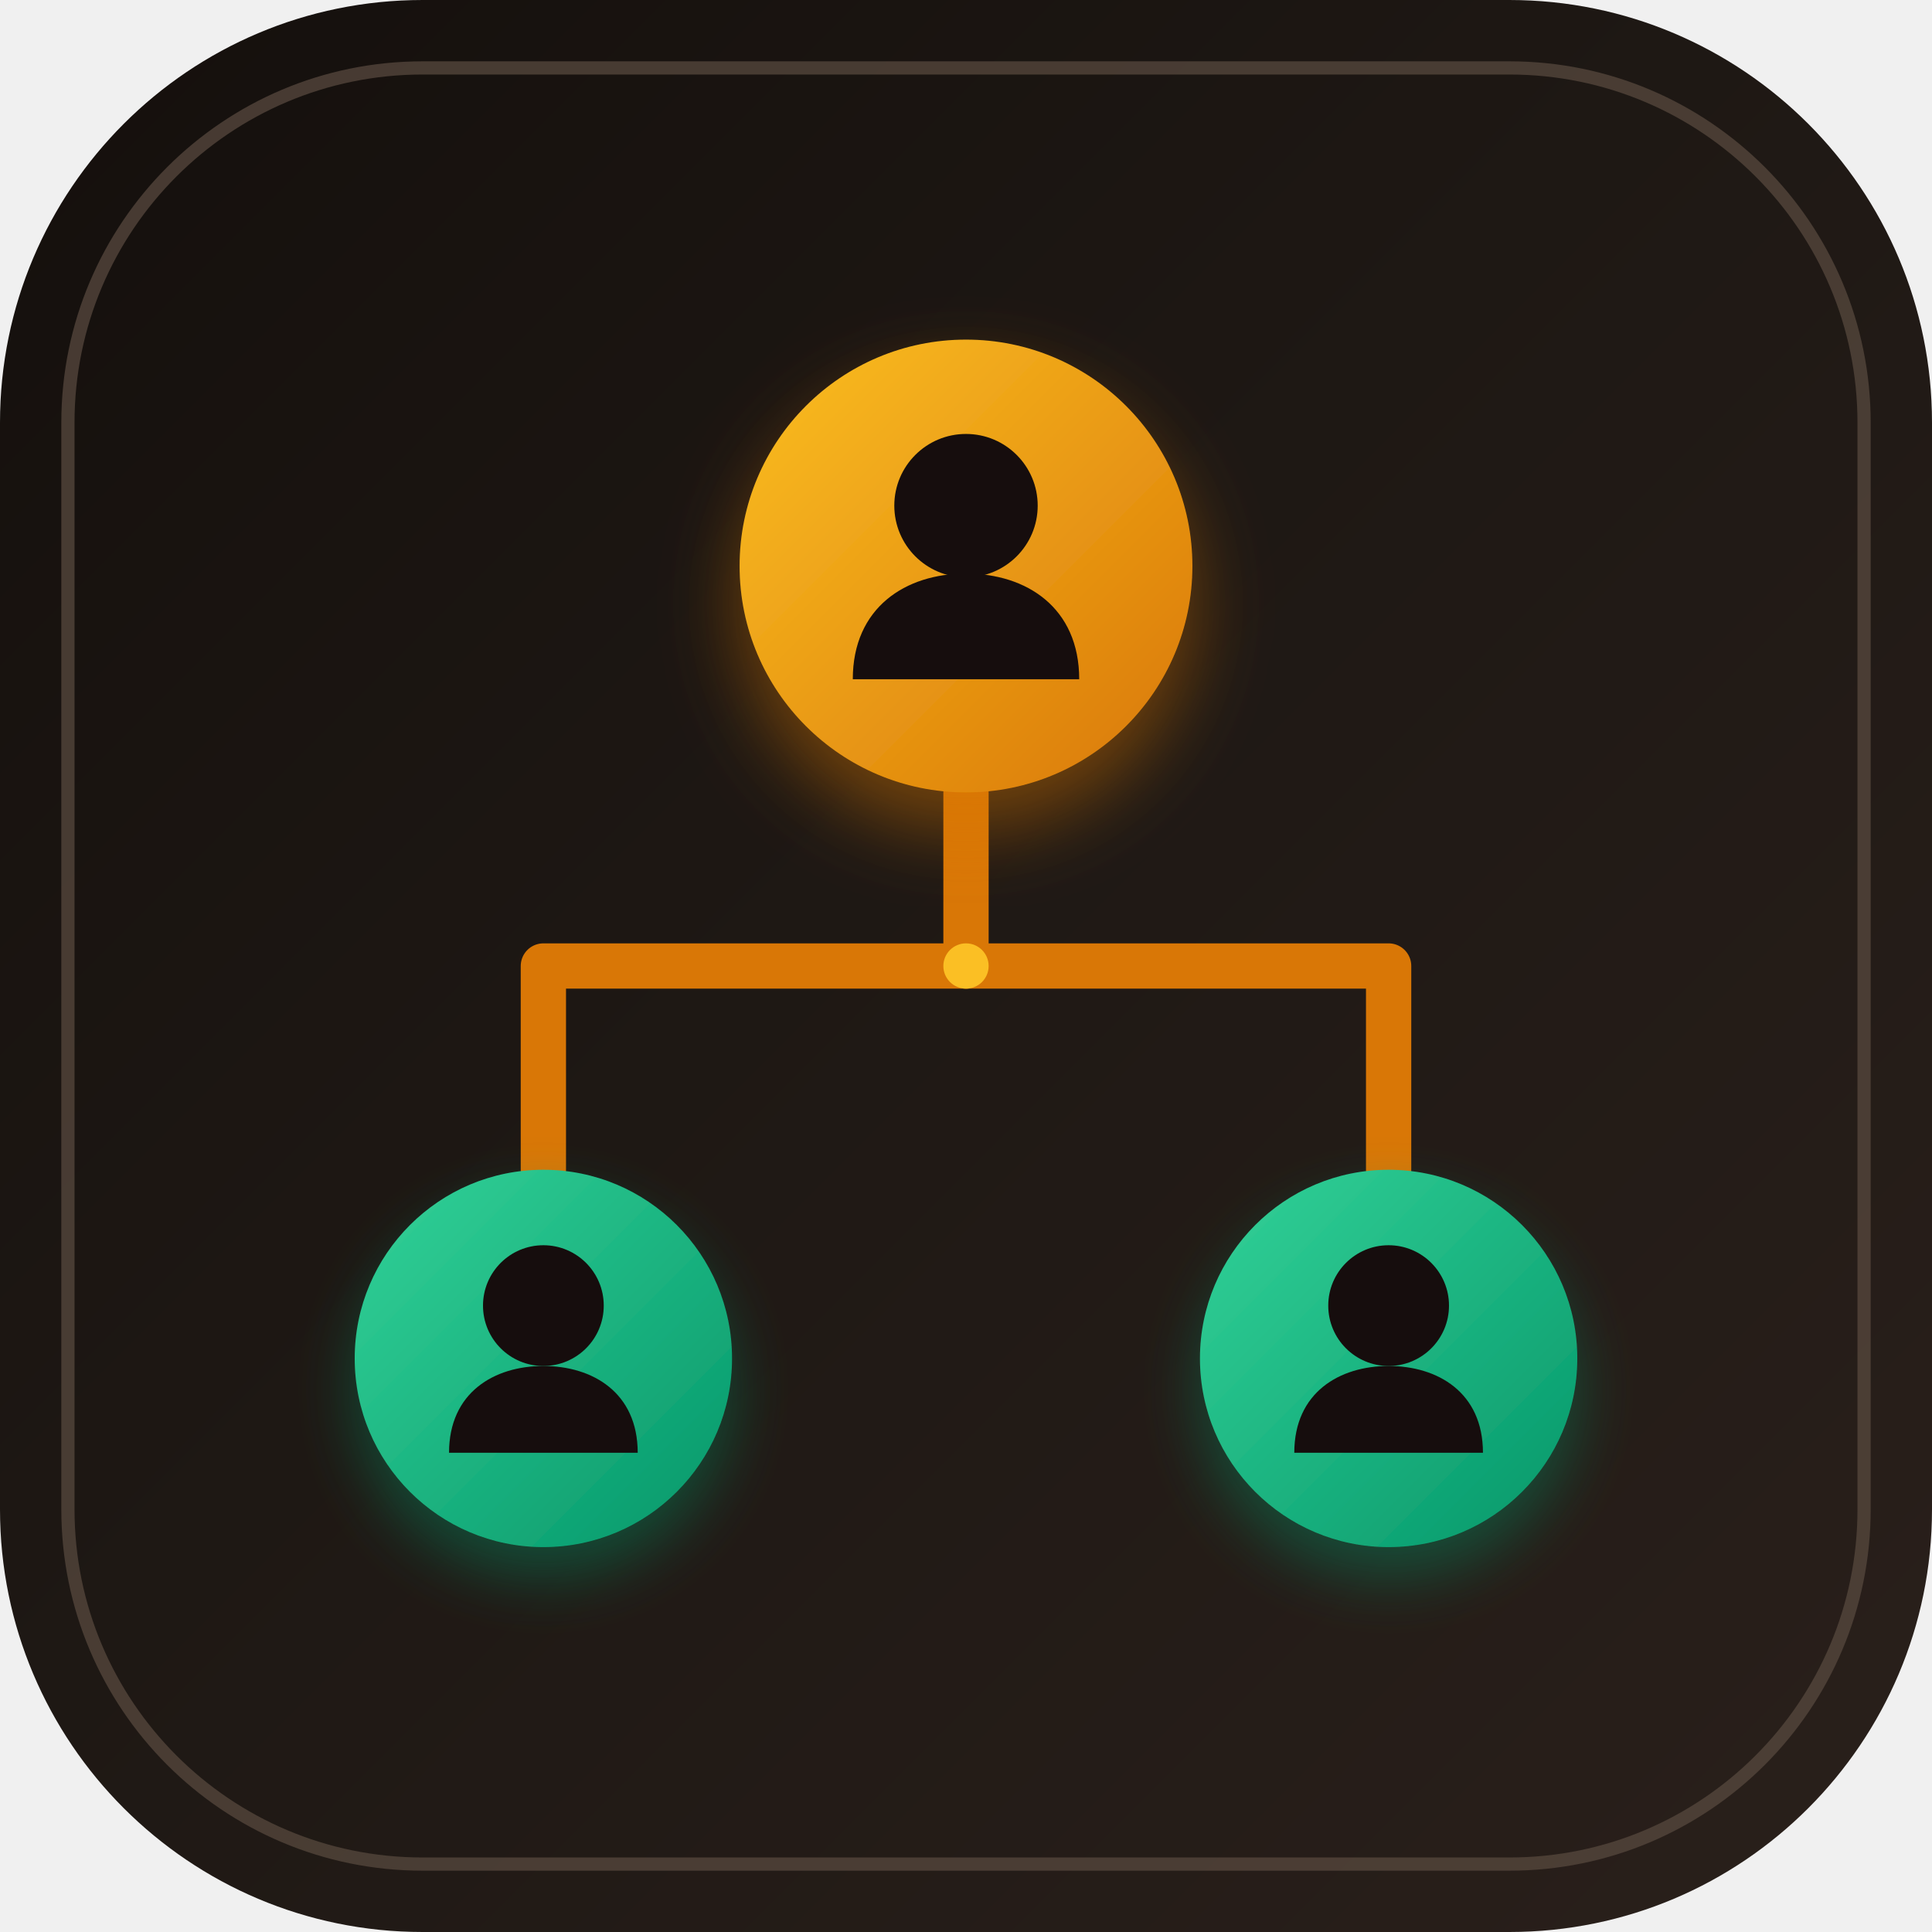
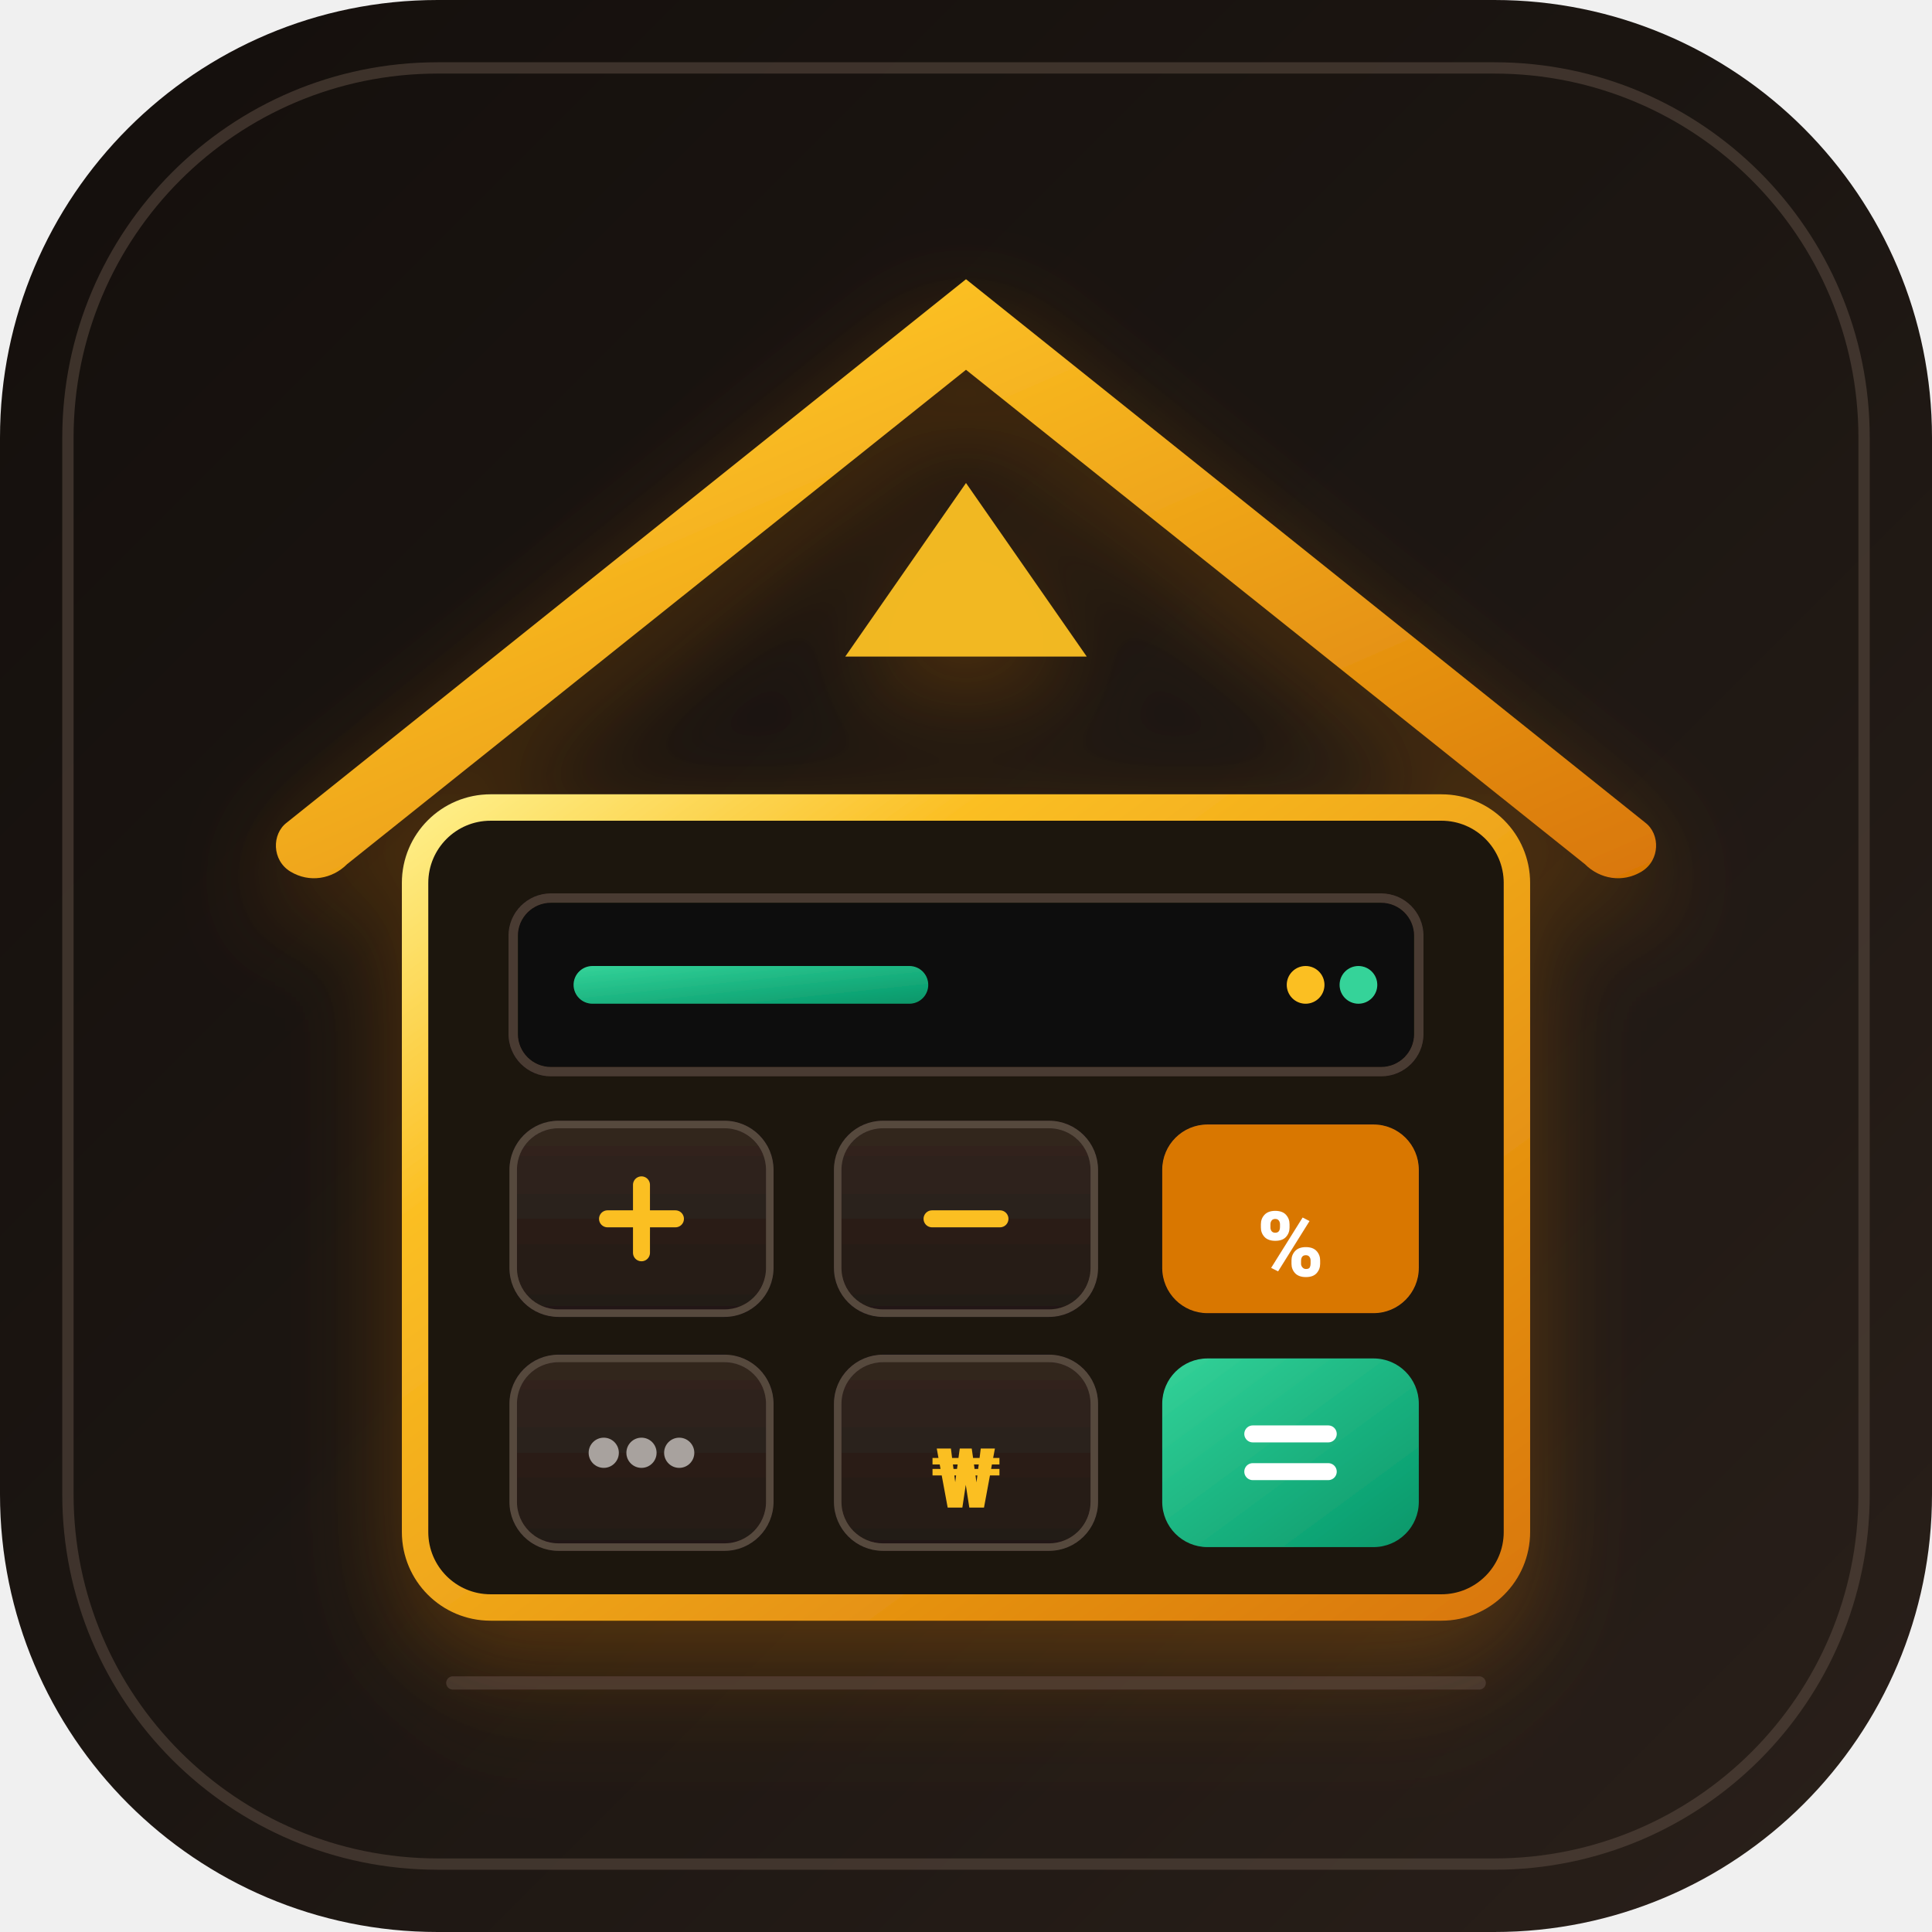
<svg xmlns="http://www.w3.org/2000/svg" viewBox="0 0 512 512" width="512" height="512">
  <defs>
    <linearGradient id="bgGrad" x1="0%" y1="0%" x2="100%" y2="100%">
      <stop offset="0%" stop-color="#140f0c" />
-       <stop offset="45%" stop-color="#1e1814" />
-       <stop offset="100%" stop-color="#2a201b" />
+       <stop offset="50%" stop-color="#1c1612" />
+       <stop offset="100%" stop-color="#2a201a" />
    </linearGradient>
-     <linearGradient id="goldGrad" x1="0%" y1="0%" x2="100%" y2="100%">
-       <stop offset="0%" stop-color="#fbbf24" />
+     <linearGradient id="amberGold" x1="0%" y1="0%" x2="100%" y2="100%">
+       <stop offset="0%" stop-color="#fef08a" />
+       <stop offset="25%" stop-color="#fbbf24" />
      <stop offset="100%" stop-color="#d97706" />
+     </linearGradient>
+     <linearGradient id="calcBorderGrad" x1="0%" y1="0%" x2="100%" y2="100%">
+       <stop offset="0%" stop-color="#f59e0b" />
+       <stop offset="100%" stop-color="#b45309" />
    </linearGradient>
    <linearGradient id="emeraldGrad" x1="0%" y1="0%" x2="100%" y2="100%">
      <stop offset="0%" stop-color="#34d399" />
      <stop offset="100%" stop-color="#059669" />
    </linearGradient>
-     <filter id="goldGlow" x="-25%" y="-25%" width="150%" height="150%">
-       <feDropShadow dx="0" dy="10" stdDeviation="10" flood-color="#d97706" flood-opacity="0.45" />
-     </filter>
-     <filter id="emeraldGlow" x="-25%" y="-25%" width="150%" height="150%">
-       <feDropShadow dx="0" dy="8" stdDeviation="8" flood-color="#059669" flood-opacity="0.4" />
+     <linearGradient id="keyGrad" x1="0%" y1="0%" x2="0%" y2="100%">
+       <stop offset="0%" stop-color="#32261f" />
+       <stop offset="100%" stop-color="#231914" />
+     </linearGradient>
+     <filter id="houseGlow" x="-20%" y="-20%" width="140%" height="140%">
+       <feDropShadow dx="0" dy="10" stdDeviation="14" flood-color="#d97706" flood-opacity="0.32" />
    </filter>
  </defs>
-   <rect width="512" height="512" rx="112" fill="url(#bgGrad)" />
-   <rect x="18" y="18" width="476" height="476" rx="94" fill="none" stroke="#57483e" stroke-width="3.5" stroke-opacity="0.75" />
-   <g stroke="#d97706" stroke-width="12" stroke-linecap="round" stroke-linejoin="round" fill="none">
-     <path d="M 256 210 L 256 256" />
-     <path d="M 144 310 L 144 256 L 368 256 L 368 310" />
-   </g>
-   <circle cx="256" cy="256" r="6" fill="#fbbf24" />
-   <g transform="translate(256, 150)" filter="url(#goldGlow)">
-     <circle r="60" fill="url(#goldGrad)" />
-     <circle cx="0" cy="-16" r="19" fill="#140f0c" />
-     <path d="M -30 30 C -30 11 -16 2 0 2 C 16 2 30 11 30 30 Z" fill="#140f0c" />
-   </g>
-   <g transform="translate(144, 360)" filter="url(#emeraldGlow)">
-     <circle r="50" fill="url(#emeraldGrad)" />
-     <circle cx="0" cy="-14" r="16" fill="#140f0c" />
-     <path d="M -25 25 C -25 9 -13 2 0 2 C 13 2 25 9 25 25 Z" fill="#140f0c" />
-   </g>
-   <g transform="translate(368, 360)" filter="url(#emeraldGlow)">
-     <circle r="50" fill="url(#emeraldGrad)" />
-     <circle cx="0" cy="-14" r="16" fill="#140f0c" />
-     <path d="M -25 25 C -25 9 -13 2 0 2 C 13 2 25 9 25 25 Z" fill="#140f0c" />
+   <rect width="512" height="512" rx="116" fill="url(#bgGrad)" />
+   <rect x="18" y="18" width="476" height="476" rx="98" fill="none" stroke="#57483e" stroke-width="3" stroke-opacity="0.6" />
+   <g filter="url(#houseGlow)">
+     <path d="M 256 74 L 436 218 C 440 221 440 228 435 231 C 430 234 424 233 420 229 L 256 98 L 92 229 C 88 233 82 234 77 231 C 72 228 72 221 76 218 Z" fill="url(#amberGold)" />
+     <polygon points="256,128 288,174 224,174" fill="#fbbf24" opacity="0.95" />
+     <rect x="110" y="214" width="292" height="212" rx="20" fill="#1b1410" stroke="url(#amberGold)" stroke-width="7" />
+     <line x1="72" y1="432" x2="440" y2="432" stroke="url(#amberGold)" stroke-width="6" stroke-linecap="round" />
+     <line x1="120" y1="446" x2="392" y2="446" stroke="#57483e" stroke-width="3.5" stroke-linecap="round" opacity="0.6" />
+     <rect x="136" y="238" width="240" height="46" rx="10" fill="#0d0907" stroke="#4a3b32" stroke-width="2.5" />
+     <rect x="152" y="256" width="94" height="10" rx="5" fill="url(#emeraldGrad)" />
+     <circle cx="346" cy="261" r="5" fill="#fbbf24" />
+     <circle cx="360" cy="261" r="5" fill="#34d399" />
+     <g transform="translate(136, 298)">
+       <rect width="68" height="50" rx="12" fill="url(#keyGrad)" stroke="#57483e" stroke-width="2" />
+       <line x1="34" y1="16" x2="34" y2="34" stroke="#fbbf24" stroke-width="4.5" stroke-linecap="round" />
+       <line x1="25" y1="25" x2="43" y2="25" stroke="#fbbf24" stroke-width="4.5" stroke-linecap="round" />
+     </g>
+     <g transform="translate(222, 298)">
+       <rect width="68" height="50" rx="12" fill="url(#keyGrad)" stroke="#57483e" stroke-width="2" />
+       <line x1="25" y1="25" x2="43" y2="25" stroke="#fbbf24" stroke-width="4.5" stroke-linecap="round" />
+     </g>
+     <g transform="translate(308, 298)">
+       <rect width="68" height="50" rx="12" fill="#d97706" />
+       <text x="34" y="32" fill="#ffffff" font-family="-apple-system, BlinkMacSystemFont, 'Segoe UI', Roboto, sans-serif" font-weight="900" font-size="24" text-anchor="middle" dominant-baseline="central">%</text>
+     </g>
+     <g transform="translate(136, 360)">
+       <rect width="68" height="50" rx="12" fill="url(#keyGrad)" stroke="#57483e" stroke-width="2" />
+       <circle cx="24" cy="25" r="4" fill="#a8a29e" />
+       <circle cx="34" cy="25" r="4" fill="#a8a29e" />
+       <circle cx="44" cy="25" r="4" fill="#a8a29e" />
+     </g>
+     <g transform="translate(222, 360)">
+       <rect width="68" height="50" rx="12" fill="url(#keyGrad)" stroke="#57483e" stroke-width="2" />
+       <text x="34" y="32" fill="#fbbf24" font-family="-apple-system, BlinkMacSystemFont, 'Segoe UI', Roboto, sans-serif" font-weight="900" font-size="22" text-anchor="middle" dominant-baseline="central">₩</text>
+     </g>
+     <g transform="translate(308, 360)">
+       <rect width="68" height="50" rx="12" fill="url(#emeraldGrad)" />
+       <line x1="24" y1="20" x2="44" y2="20" stroke="#ffffff" stroke-width="4.5" stroke-linecap="round" />
+       <line x1="24" y1="30" x2="44" y2="30" stroke="#ffffff" stroke-width="4.5" stroke-linecap="round" />
+     </g>
  </g>
</svg>
